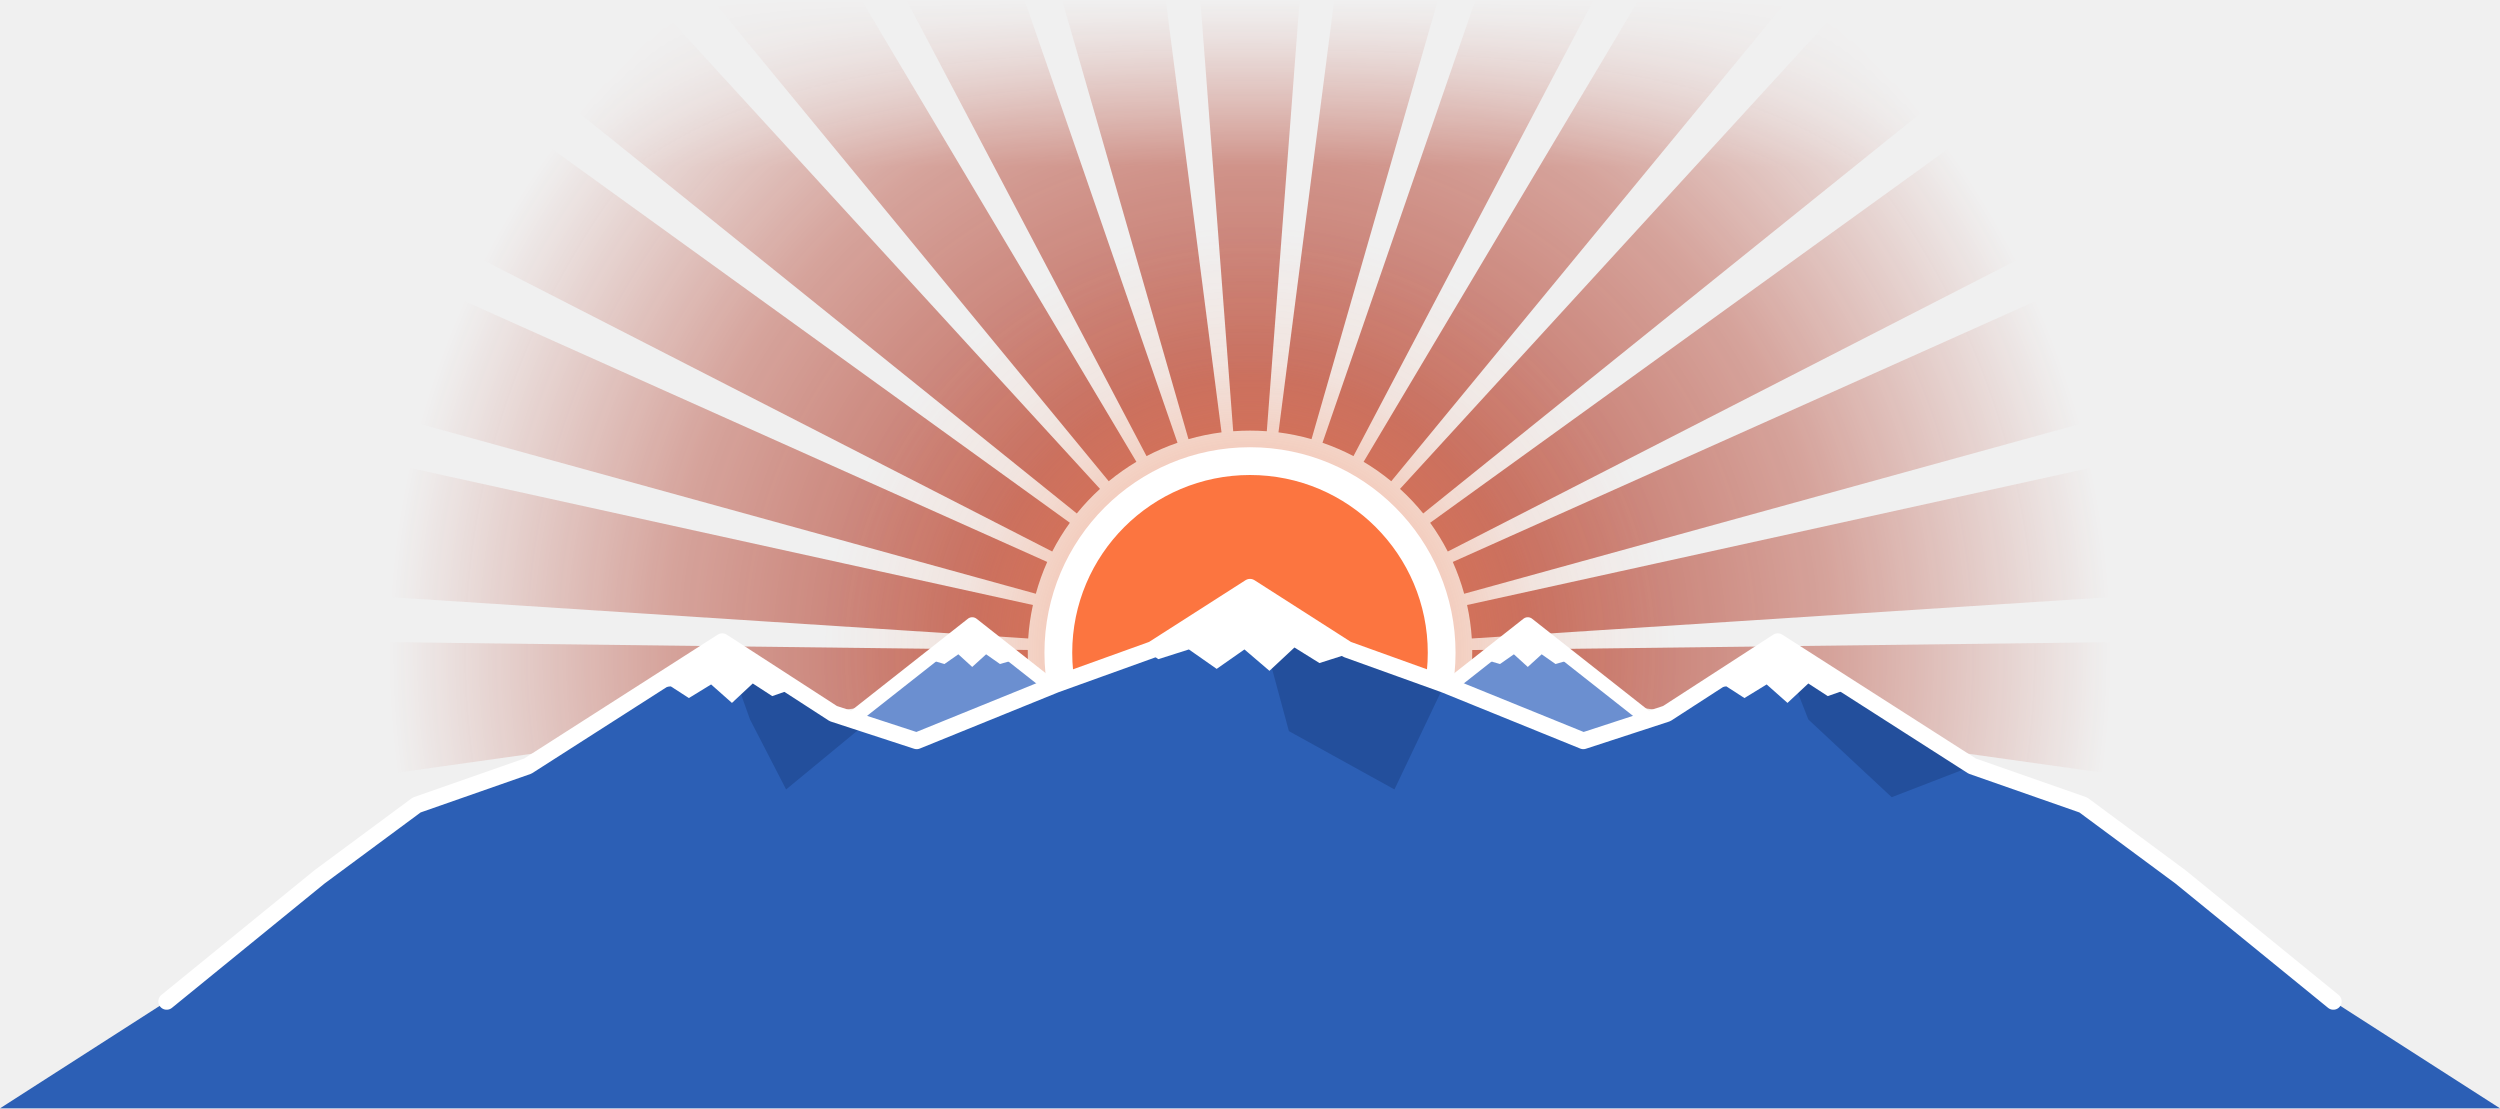
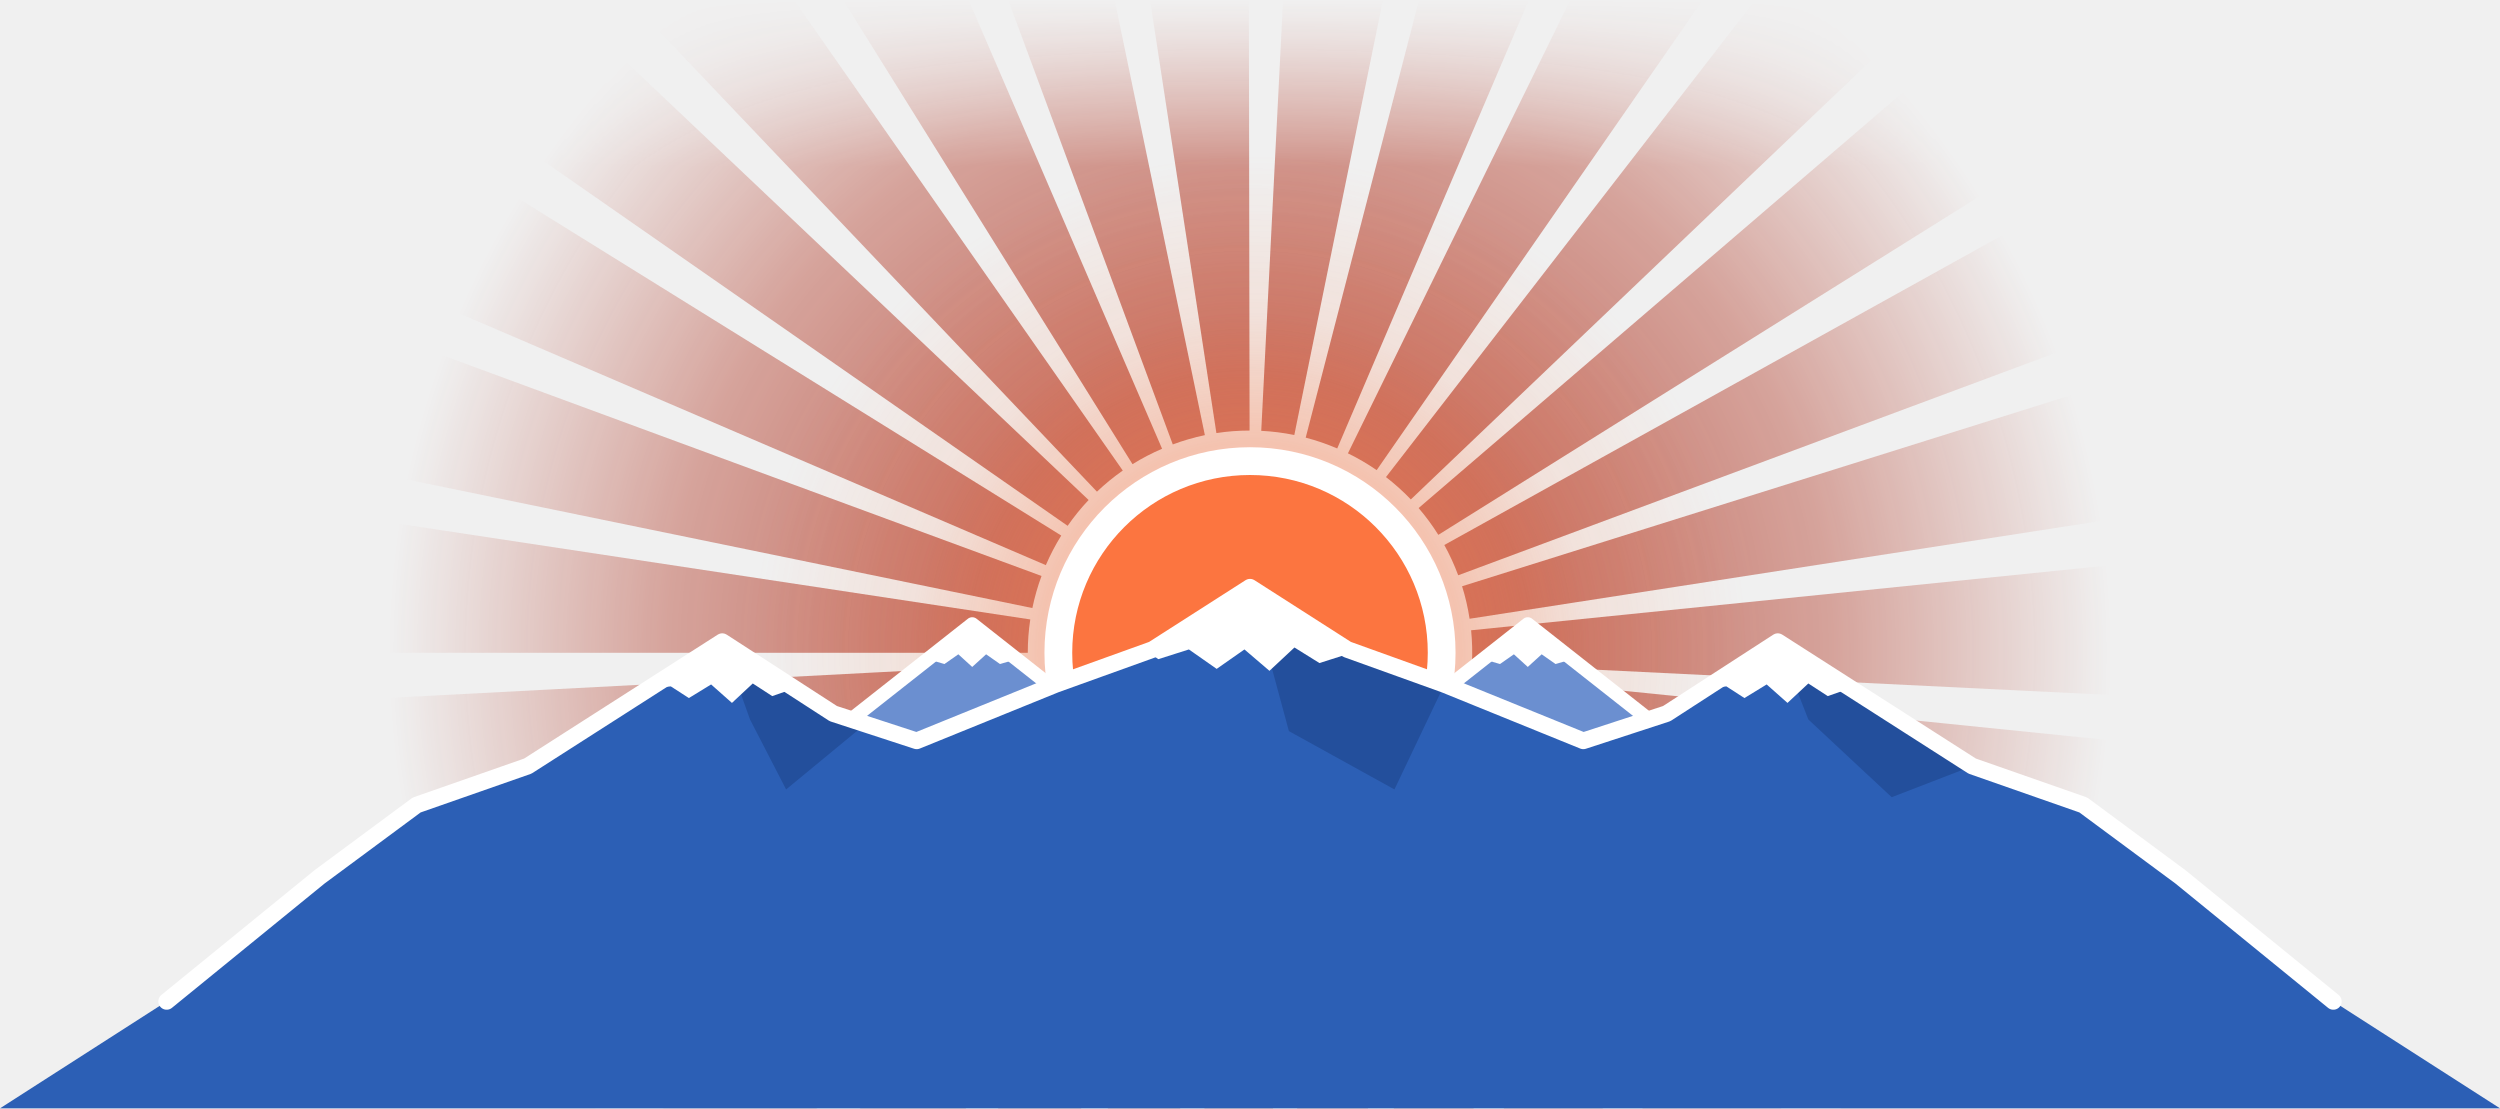
<svg xmlns="http://www.w3.org/2000/svg" viewBox="0 0 1800 798" role="img" aria-label="The Nonprofit Marketing Summit: the sun rising over a mountain range">
  <defs>
    <radialGradient id="fade" cx="900" cy="470" r="1000" gradientUnits="userSpaceOnUse">
      <stop offset=".2" stop-color="#fff" />
      <stop offset=".42" stop-color="#fff" stop-opacity=".6" />
      <stop offset=".62" stop-color="#fff" stop-opacity="0" />
    </radialGradient>
    <linearGradient id="top" x1="0" y1="0" x2="0" y2="1">
      <stop offset="0" stop-color="#000" />
      <stop offset="1" stop-color="#000" stop-opacity="0" />
    </linearGradient>
    <mask id="rayfade">
      <rect width="1800" height="798" fill="url(#fade)" />
      <rect width="1800" height="120" fill="url(#top)" />
    </mask>
  </defs>
  <style>
-  /* the sun breathes: a slow rise of a few pixels and a soft glow (Sean 2026-11-13: "move the sun a little subtly and make it
+  /* the sun breathes: a slow rise of a few pixels and a soft glow (Sean 2026-11-13: "turn the rays clockwise like the sun and make it
    glow subtly ... not too distracting"); off with reduced motion */
-  .sunlift{transform-box:view-box}
+  .rayspin{transform-box:view-box;transform-origin:900px 470px}
 .sunglow{opacity:.55}
 @media (prefers-reduced-motion:no-preference){
-   .sunlift{animation:sunlift 9s cubic-bezier(.45,0,.55,1) infinite alternate}
-   .sunglow{animation:sunglow 9s cubic-bezier(.45,0,.55,1) infinite alternate}
+   .rayspin{animation:rayspin 60s linear infinite}
+   .sunglow{animation:sunglow 6s cubic-bezier(.45,0,.55,1) infinite alternate}
 }
-  @keyframes sunlift{from{transform:translateY(6px)}to{transform:translateY(-6px)}}
-  @keyframes sunglow{from{opacity:.4}to{opacity:.85}}
+  @keyframes rayspin{to{transform:rotate(360deg)}}
+  @keyframes sunglow{from{opacity:.25}to{opacity:1}}
</style>
  <defs>
-     <radialGradient id="sunhalo" cx="900" cy="470" r="307" gradientUnits="userSpaceOnUse">
-       <stop offset=".45" stop-color="#FC7540" stop-opacity=".55" />
-       <stop offset=".7" stop-color="#FC7540" stop-opacity=".16" />
+     <radialGradient id="sunhalo" cx="900" cy="470" r="358" gradientUnits="userSpaceOnUse">
+       <stop offset=".4" stop-color="#FC7540" stop-opacity=".7" />
+       <stop offset=".68" stop-color="#FC7540" stop-opacity=".22" />
      <stop offset="1" stop-color="#FC7540" stop-opacity="0" />
    </radialGradient>
  </defs>
  <g fill="#C47063" mask="url(#rayfade)">
-     <path d="M741.6 492.3L-90.3 609.2A1000 1000 0 0 1 -99.9 457.7L740.0 468.0A160 160 0 0 0 741.6 492.3Z" />
-     <path d="M740.3 459.7L-97.9 405.4A1000 1000 0 0 1 -76.6 255.1L743.7 435.6A160 160 0 0 0 740.3 459.7Z" />
-     <path d="M745.8 427.5L-64.0 204.2A1000 1000 0 0 1 -12.7 61.4L754.0 404.6A160 160 0 0 0 745.8 427.5Z" />
-     <path d="M757.6 397.1L9.9 14.2A1000 1000 0 0 1 89.2 -115.3L770.3 376.4A160 160 0 0 0 757.6 397.1Z" />
-     <path d="M775.3 369.7L120.9 -156.9A1000 1000 0 0 1 224.8 -267.6L792.0 352.0A160 160 0 0 0 775.3 369.7Z" />
-     <path d="M798.3 346.5L264.3 -302.0A1000 1000 0 0 1 388.5 -389.3L818.2 332.5A160 160 0 0 0 798.3 346.5Z" />
-     <path d="M825.5 328.4L434.2 -414.9A1000 1000 0 0 1 573.5 -475.2L847.8 318.8A160 160 0 0 0 825.5 328.4Z" />
-     <path d="M855.7 316.2L623.4 -491.0A1000 1000 0 0 1 772.0 -521.8L879.5 311.3A160 160 0 0 0 855.7 316.2Z" />
-     <path d="M887.9 310.5L824.1 -527.1A1000 1000 0 0 1 975.9 -527.1L912.1 310.5A160 160 0 0 0 887.9 310.5Z" />
-     <path d="M920.5 311.3L1028.0 -521.8A1000 1000 0 0 1 1176.6 -491.0L944.3 316.2A160 160 0 0 0 920.5 311.3Z" />
-     <path d="M952.2 318.8L1226.5 -475.2A1000 1000 0 0 1 1365.8 -414.9L974.5 328.4A160 160 0 0 0 952.2 318.8Z" />
-     <path d="M981.8 332.5L1411.5 -389.3A1000 1000 0 0 1 1535.7 -302.0L1001.7 346.5A160 160 0 0 0 981.8 332.5Z" />
-     <path d="M1008.0 352.0L1575.2 -267.6A1000 1000 0 0 1 1679.1 -156.9L1024.7 369.7A160 160 0 0 0 1008.0 352.0Z" />
-     <path d="M1029.7 376.4L1710.8 -115.3A1000 1000 0 0 1 1790.1 14.2L1042.4 397.1A160 160 0 0 0 1029.7 376.4Z" />
-     <path d="M1046.0 404.6L1812.7 61.4A1000 1000 0 0 1 1864.0 204.2L1054.2 427.5A160 160 0 0 0 1046.0 404.6Z" />
-     <path d="M1056.3 435.6L1876.6 255.1A1000 1000 0 0 1 1897.9 405.4L1059.7 459.7A160 160 0 0 0 1056.3 435.6Z" />
-     <path d="M1060.0 468.0L1899.9 457.7A1000 1000 0 0 1 1890.3 609.2L1058.4 492.3A160 160 0 0 0 1060.0 468.0Z" />
+     <g class="rayspin">
+       <path d="M740.0 470.0L-100.0 470.0A1000 1000 0 0 1 -88.7 320.2L741.8 446.0A160 160 0 0 0 740.0 470.0Z" />
+       <path d="M743.3 437.8L-79.5 268.7A1000 1000 0 0 1 -38.3 124.3L749.9 414.7A160 160 0 0 0 743.3 437.8Z" />
+       <path d="M753.0 406.9L-19.0 75.6A1000 1000 0 0 1 50.5 -57.5L764.1 385.6A160 160 0 0 0 753.0 406.9Z" />
+       <path d="M768.7 378.6L79.2 -101.3A1000 1000 0 0 1 174.0 -217.7L783.8 360.0A160 160 0 0 0 768.7 378.6Z" />
+       <path d="M789.8 354.0L211.0 -254.8A1000 1000 0 0 1 327.3 -349.8L808.4 338.8A160 160 0 0 0 789.8 354.0Z" />
+       <path d="M815.4 334.2L371.0 -378.6A1000 1000 0 0 1 504.1 -448.3L836.7 323.1A160 160 0 0 0 815.4 334.2Z" />
+       <path d="M844.4 320.0L552.7 -467.8A1000 1000 0 0 1 697.0 -509.2L867.5 313.3A160 160 0 0 0 844.4 320.0Z" />
+       <path d="M875.8 311.8L748.6 -518.5A1000 1000 0 0 1 898.3 -530.0L899.7 310.0A160 160 0 0 0 875.8 311.8Z" />
+       <path d="M908.1 310.2L950.6 -528.7A1000 1000 0 0 1 1099.6 -509.9L931.9 313.2A160 160 0 0 0 908.1 310.2Z" />
+       <path d="M940.1 315.1L1150.7 -498.1A1000 1000 0 0 1 1292.8 -449.6L962.8 322.9A160 160 0 0 0 940.1 315.1Z" />
+       <path d="M970.5 326.4L1340.4 -427.8A1000 1000 0 0 1 1469.9 -351.7L991.2 338.5A160 160 0 0 0 970.5 326.4Z" />
+       <path d="M997.9 343.5L1512.1 -320.8A1000 1000 0 0 1 1623.6 -220.2L1015.8 359.6A160 160 0 0 0 997.9 343.5Z" />
+       <path d="M1021.4 365.8L1658.8 -181.4A1000 1000 0 0 1 1747.7 -60.4L1035.6 385.1A160 160 0 0 0 1021.4 365.8Z" />
+       <path d="M1039.9 392.4L1774.3 -15.3A1000 1000 0 0 1 1837.2 121.1L1049.9 414.2A160 160 0 0 0 1039.9 392.4Z" />
+       <path d="M1052.7 422.1L1854.1 170.6A1000 1000 0 0 1 1888.2 316.9L1058.1 445.5A160 160 0 0 0 1052.7 422.1Z" />
+       <path d="M1059.2 453.8L1894.9 368.8A1000 1000 0 0 1 1898.8 519.0L1059.8 477.8A160 160 0 0 0 1059.2 453.8Z" />
+       <path d="M1059.2 486.2L1894.9 571.2A1000 1000 0 0 1 1868.5 719.0L1055.0 509.8A160 160 0 0 0 1059.2 486.2Z" />
+       <path d="M1052.7 517.9L1854.1 769.4A1000 1000 0 0 1 1798.5 908.9L1043.8 540.2A160 160 0 0 0 1052.7 517.9Z" />
+       <path d="M1039.9 547.6L1774.3 955.3A1000 1000 0 0 1 1691.8 1080.8L1026.7 567.7A160 160 0 0 0 1039.9 547.6Z" />
+       <path d="M1021.4 574.2L1658.8 1121.4A1000 1000 0 0 1 1552.7 1227.7L1004.4 591.2A160 160 0 0 0 1021.4 574.2Z" />
+       <path d="M997.9 596.5L1512.1 1260.8A1000 1000 0 0 1 1386.8 1343.5L977.9 609.8A160 160 0 0 0 997.9 596.5Z" />
+       <path d="M970.5 613.6L1340.4 1367.8A1000 1000 0 0 1 1201.0 1423.6L948.2 622.6A160 160 0 0 0 970.5 613.6Z" />
+       <path d="M940.1 624.9L1150.7 1438.1A1000 1000 0 0 1 1002.8 1464.7L916.5 629.2A160 160 0 0 0 940.1 624.9Z" />
+       <path d="M908.1 629.8L950.6 1468.7A1000 1000 0 0 1 800.5 1465.0L884.1 629.2A160 160 0 0 0 908.1 629.8Z" />
+       <path d="M875.8 628.2L748.6 1458.5A1000 1000 0 0 1 602.2 1424.6L852.4 622.7A160 160 0 0 0 875.8 628.2Z" />
+       <path d="M844.4 620.0L552.7 1407.8A1000 1000 0 0 1 416.2 1345.2L822.6 610.0A160 160 0 0 0 844.4 620.0Z" />
+       <path d="M815.4 605.8L371.0 1318.6A1000 1000 0 0 1 249.9 1229.9L796.0 591.6A160 160 0 0 0 815.4 605.8Z" />
+       <path d="M789.8 586.0L211.0 1194.8A1000 1000 0 0 1 110.3 1083.4L773.6 568.2A160 160 0 0 0 789.8 586.0Z" />
+       <path d="M768.7 561.4L79.2 1041.3A1000 1000 0 0 1 2.9 911.9L756.5 540.7A160 160 0 0 0 768.7 561.4Z" />
+       <path d="M753.0 533.1L-19.0 864.4A1000 1000 0 0 1 -67.7 722.3L745.2 510.4A160 160 0 0 0 753.0 533.1Z" />
+       <path d="M743.3 502.2L-79.5 671.3A1000 1000 0 0 1 -98.6 522.3L740.2 478.4A160 160 0 0 0 743.3 502.2Z" />
+     </g>
  </g>
  <g class="sunlift">
-     <circle class="sunglow" cx="900" cy="470" r="307" fill="url(#sunhalo)" />
+     <circle class="sunglow" cx="900" cy="470" r="358" fill="url(#sunhalo)" />
    <circle cx="900" cy="470" r="148" fill="#fff" />
    <circle cx="900" cy="470" r="128" fill="#FC7540" />
  </g>
  <g>
    <path d="M540 575.4L700 449.4L860 575.4Z" fill="#6B8FD0" stroke="#fff" stroke-width="10" stroke-linejoin="round" />
    <path d="M940 575.4L1100 449.4L1260 575.4Z" fill="#6B8FD0" stroke="#fff" stroke-width="10" stroke-linejoin="round" />
    <path d="M700 449.4L732 474.6L720 478.1L710 471.1L700 480.2L690 471.1L680 478.1L668 474.6Z" fill="#FFFFFF" />
    <path d="M1100 449.4L1132 474.6L1120 478.1L1110 471.1L1100 480.2L1090 471.1L1080 478.1L1068 474.6Z" fill="#FFFFFF" />
    <path d="M0 798.0L120 721.0L230 631.4L300 579.6L380 551.6L520 462.0L600 513.8L660 533.4L760 492.8L830 467.6L900 422.8L970 467.6L1040 492.8L1140 533.4L1200 513.8L1280 462.0L1420 551.6L1500 579.6L1570 631.4L1680 721.0L1800 798.0Z" fill="#2C5FB5" />
    <path d="M900 422.8L970 467.6L1040 492.8L1004 568.4L928 526.4Z" fill="#234F9C" />
    <path d="M520 462.0L600 513.8L622 522.2L566 568.4L540 518.0Z" fill="#234F9C" />
    <path d="M1280 462.0L1420 551.6L1362 574.0L1302 518.0Z" fill="#234F9C" />
    <path d="M120 721.0L230 631.4L300 579.6L380 551.6L520 462.0L600 513.8L660 533.4L760 492.8L830 467.6L900 422.8L970 467.6L1040 492.8L1140 533.4L1200 513.8L1280 462.0L1420 551.6L1500 579.6L1570 631.4L1680 721.0" fill="none" stroke="#fff" stroke-width="12" stroke-linejoin="round" stroke-linecap="round" />
    <path d="M900 422.8L972 470.4L950 477.4L932 466.2L914 483.0L896 467.6L876 481.6L856 467.6L834 474.6L828 470.4Z" fill="#FFFFFF" />
    <path d="M520 462.0L572 495.6L556 501.2L542 492.1L527 506.1L512 492.8L496 502.6L483 494.2L468 495.6Z" fill="#FFFFFF" />
    <path d="M1280 462.0L1332 495.6L1316 501.2L1302 492.1L1287 506.1L1272 492.8L1256 502.6L1243 494.2L1228 495.6Z" fill="#FFFFFF" />
  </g>
</svg>
